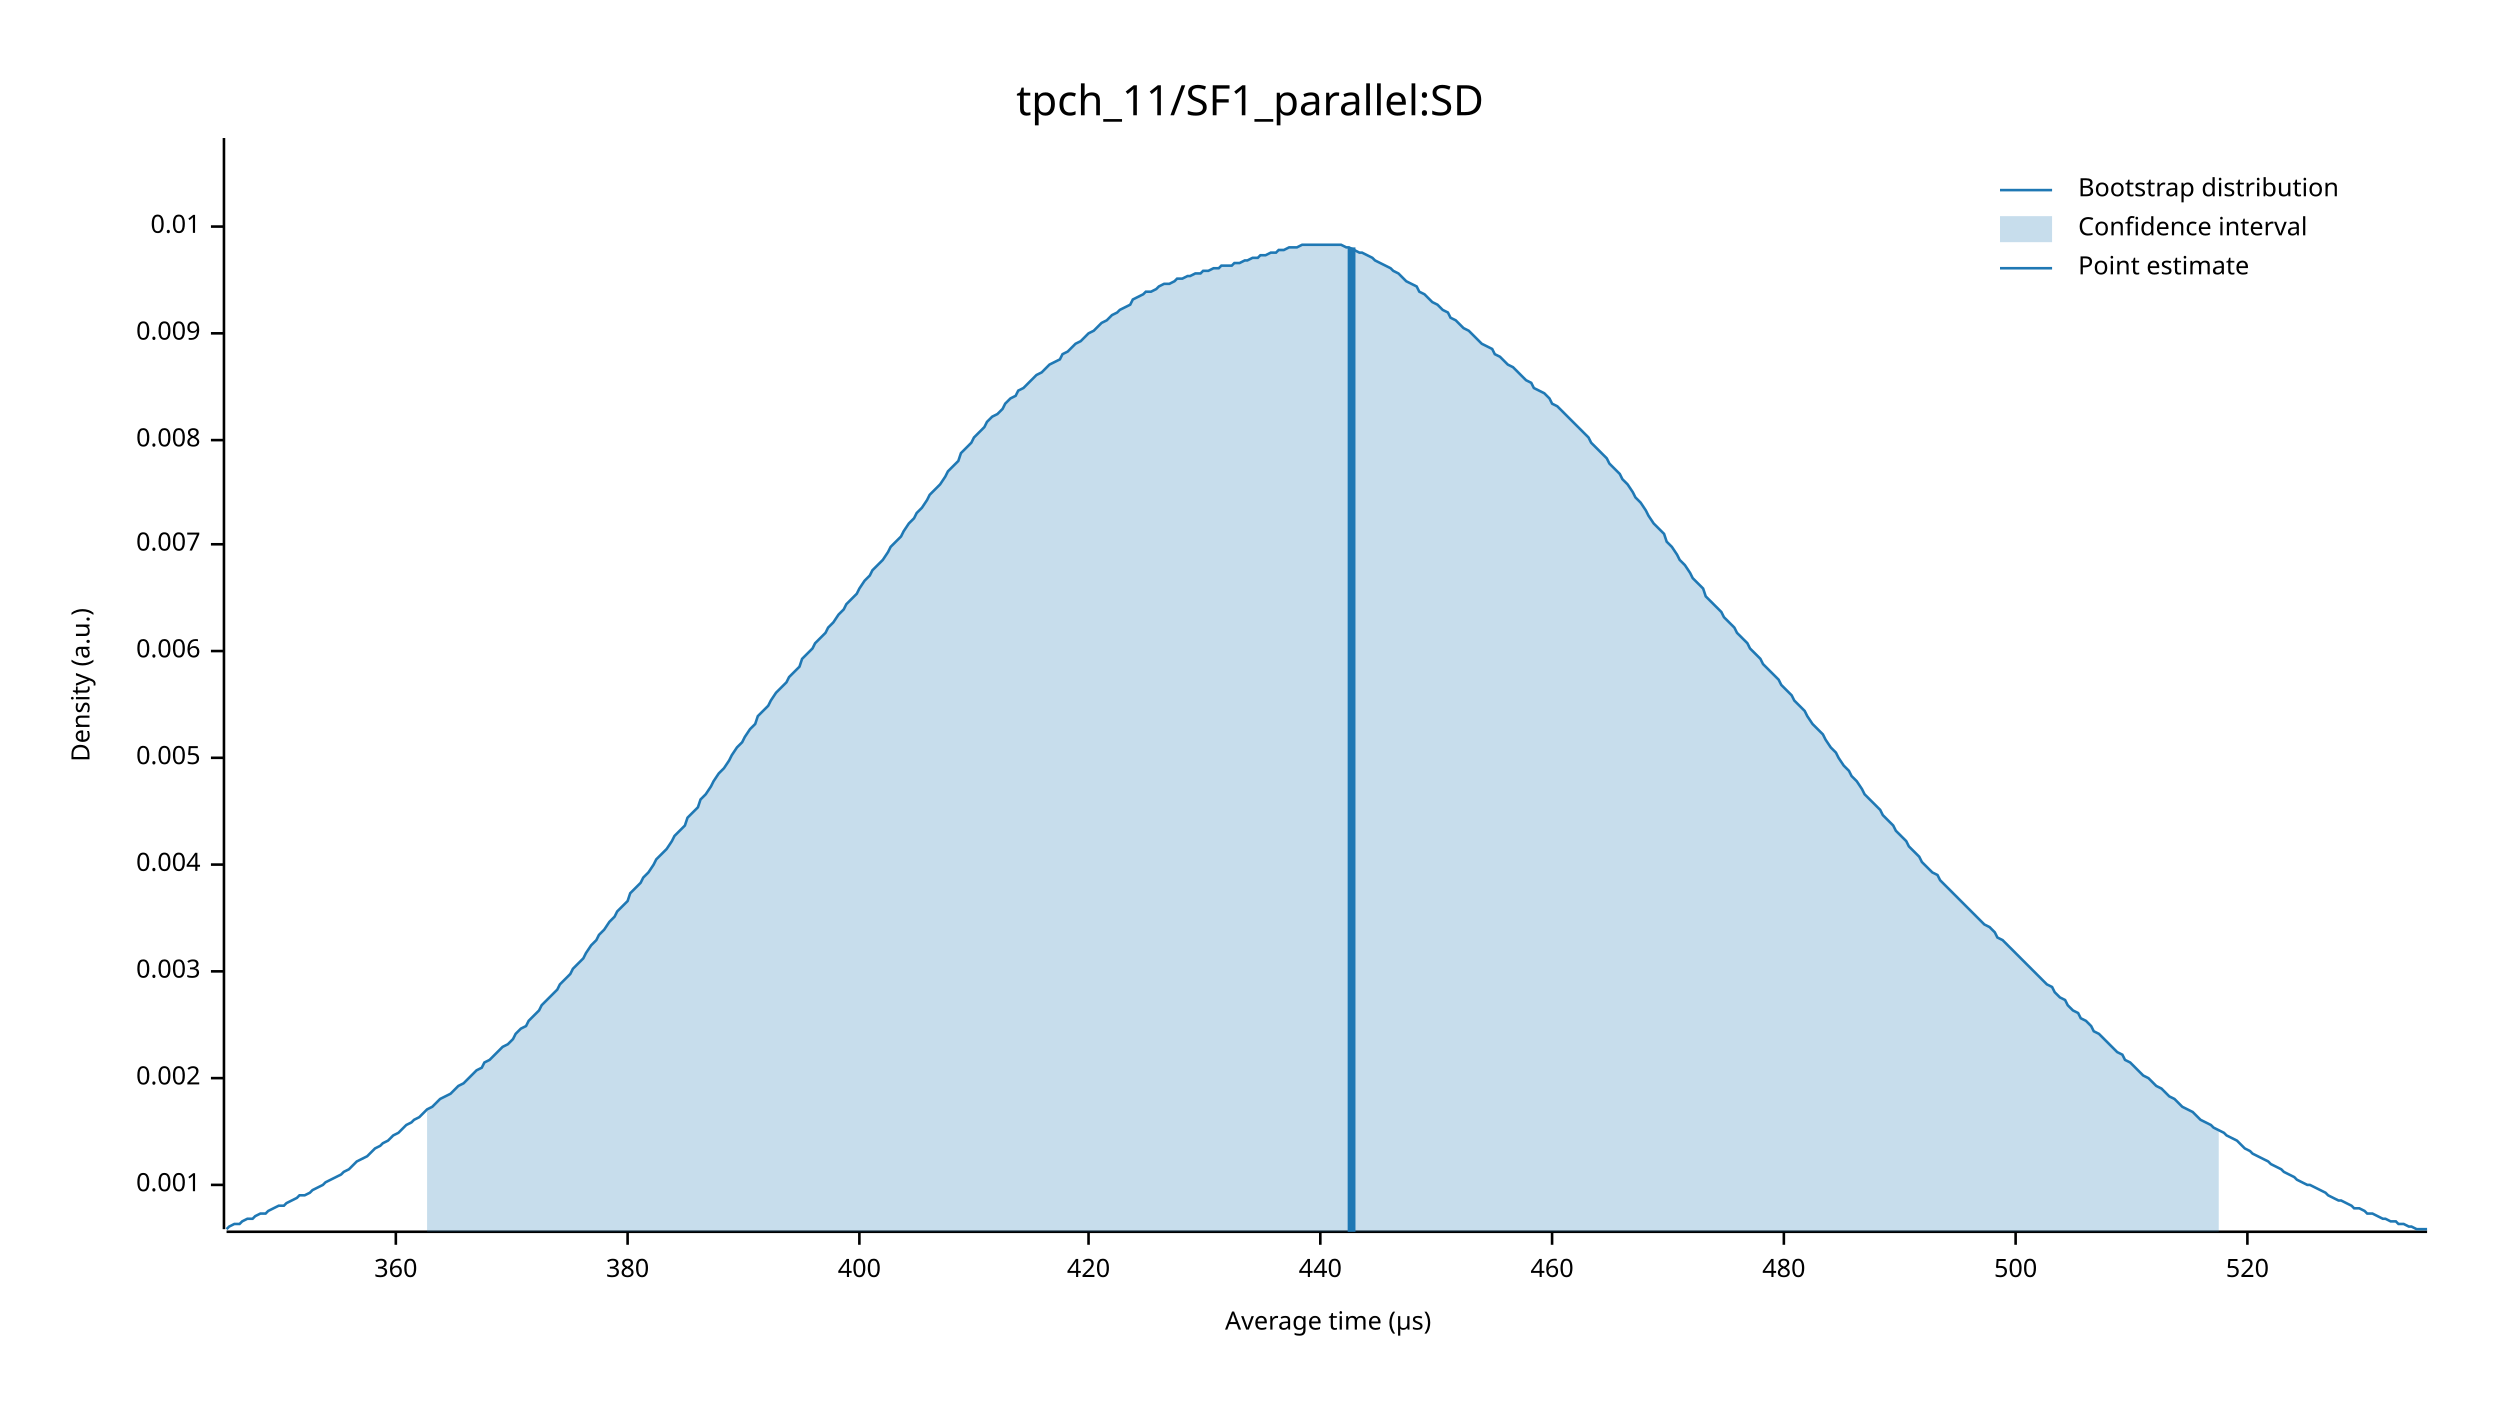
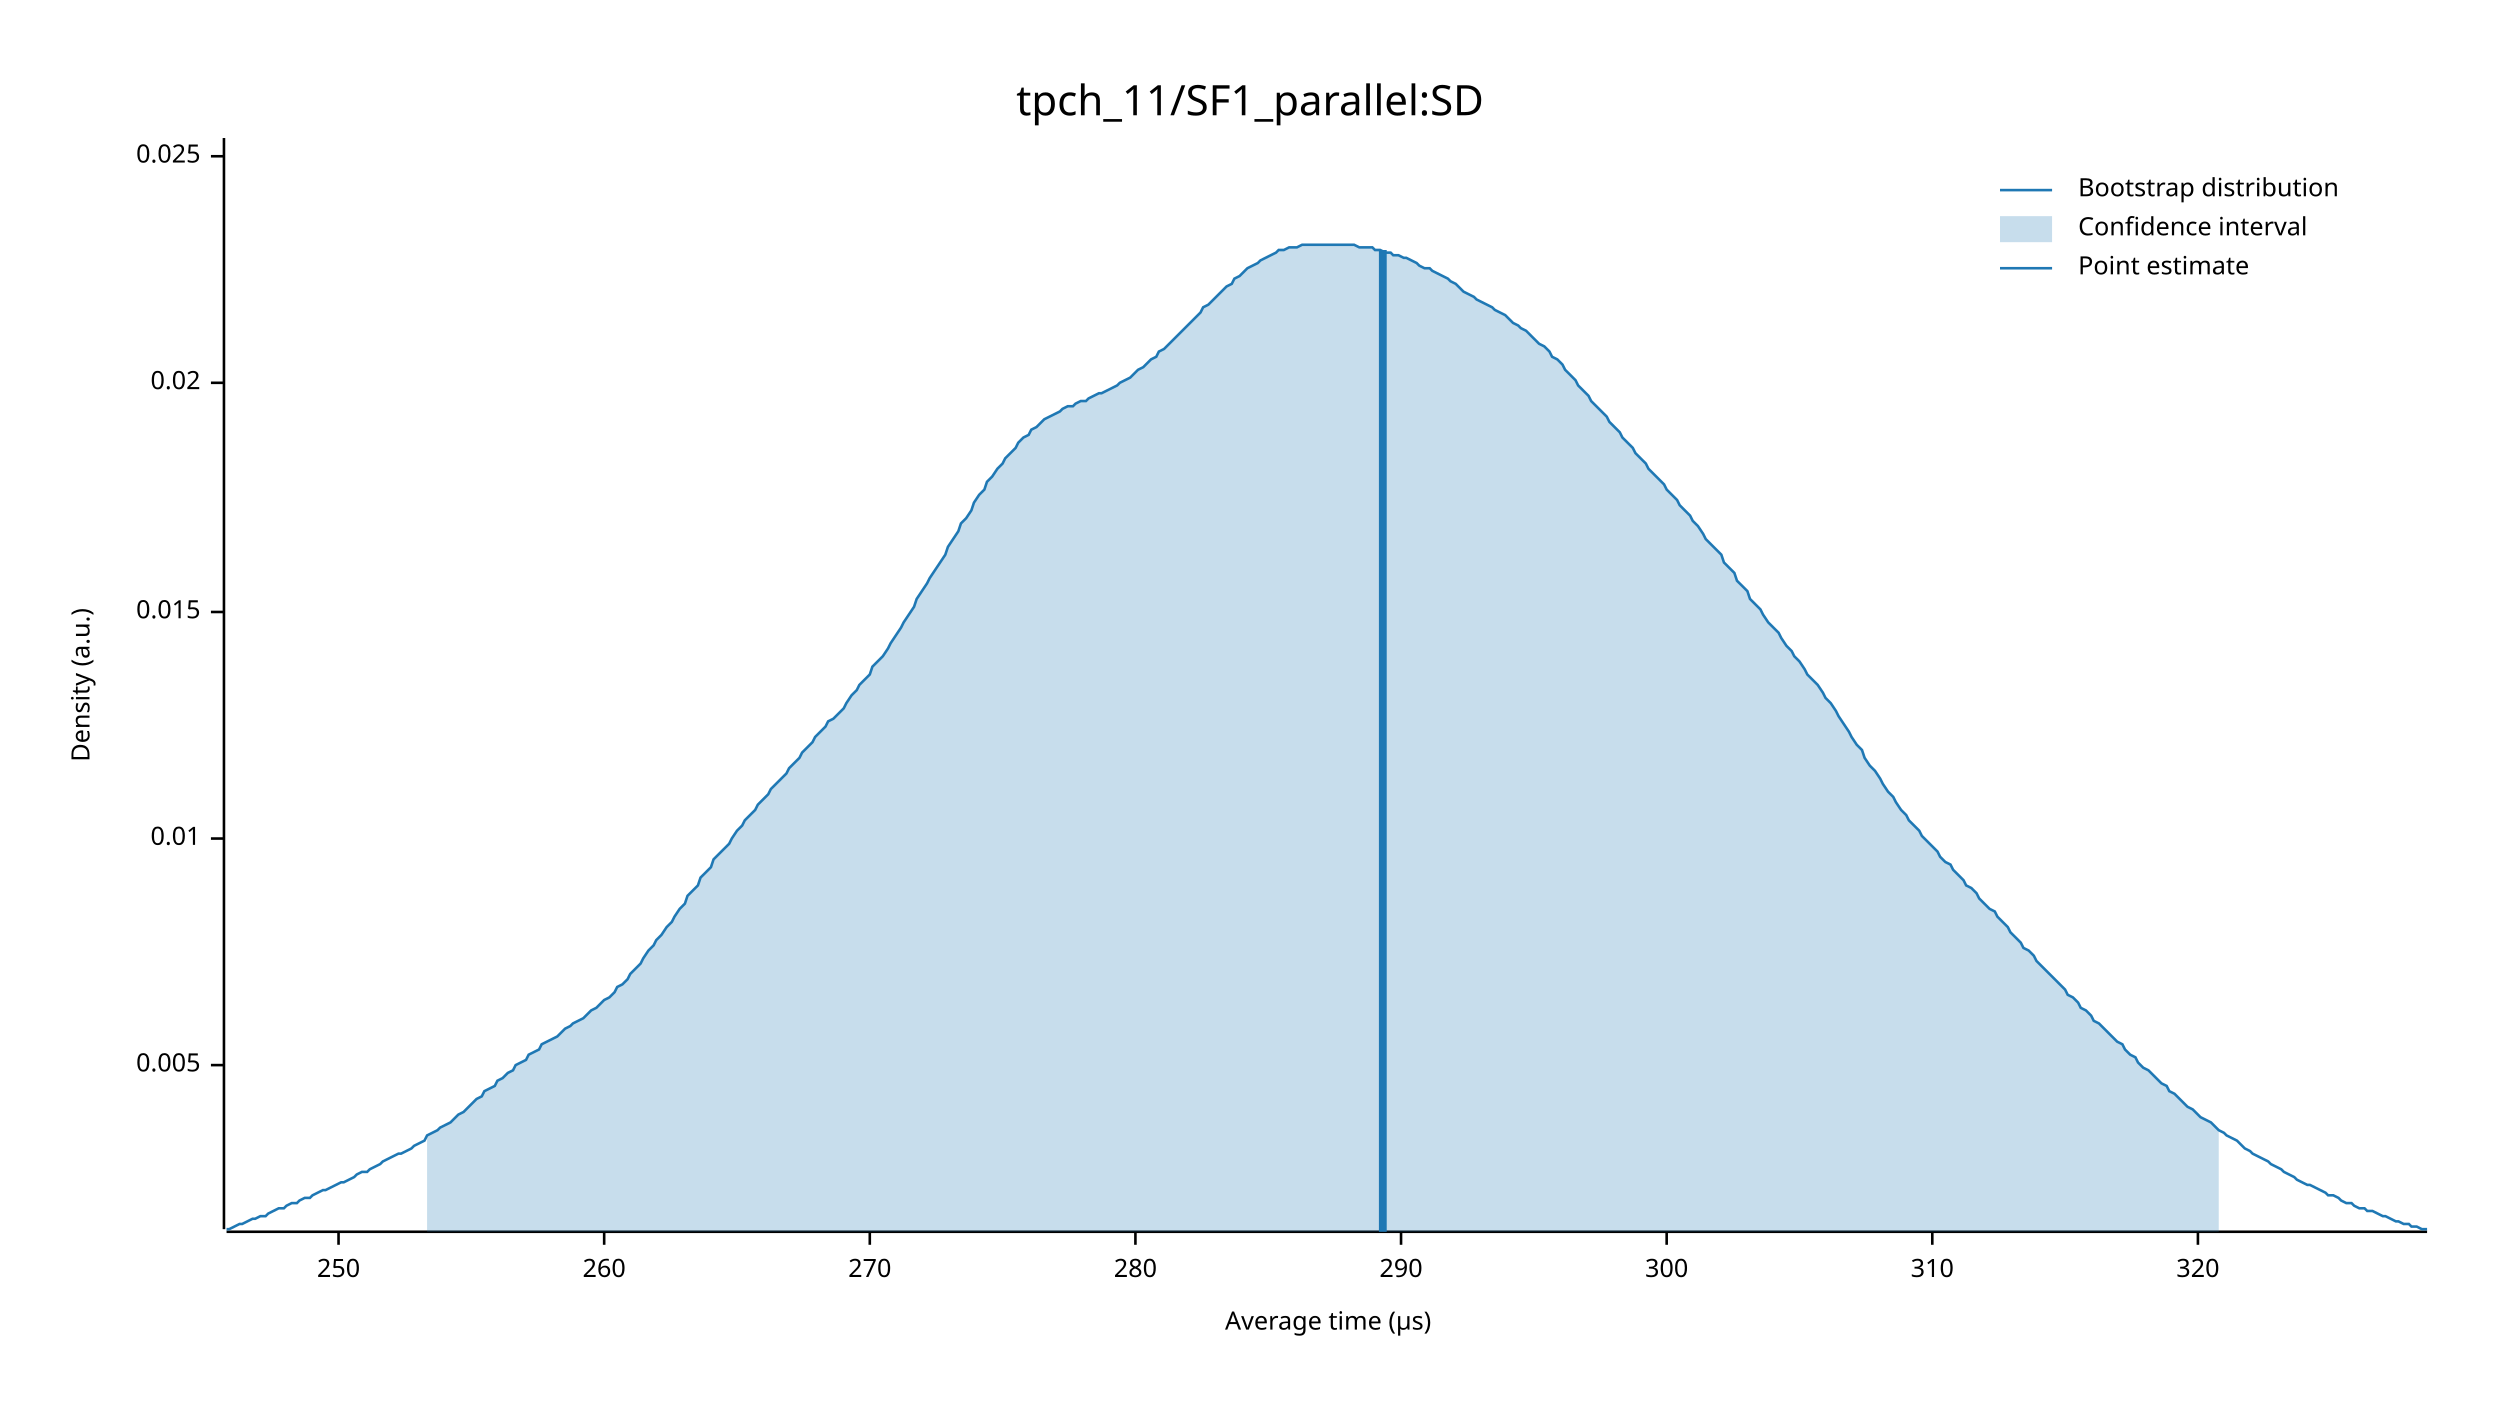
<svg xmlns="http://www.w3.org/2000/svg" width="960" height="540" viewBox="0 0 960 540">
  <text x="480" y="32" dy="0.76em" text-anchor="middle" font-family="sans-serif" font-size="16.129" opacity="1" fill="#000000">
tpch_11/SF1_parallel:SD
</text>
  <text x="27" y="263" dy="0.76em" text-anchor="middle" font-family="sans-serif" font-size="9.677" opacity="1" fill="#000000" transform="rotate(270, 27, 263)">
Density (a.u.)
</text>
  <text x="510" y="513" dy="-0.5ex" text-anchor="middle" font-family="sans-serif" font-size="9.677" opacity="1" fill="#000000">
Average time (µs)
</text>
  <polyline fill="none" opacity="1" stroke="#000000" stroke-width="1" points="86,53 86,472 " />
-   <text x="77" y="455" dy="0.5ex" text-anchor="end" font-family="sans-serif" font-size="9.677" opacity="1" fill="#000000">
- 0.001
- </text>
-   <polyline fill="none" opacity="1" stroke="#000000" stroke-width="1" points="81,455 86,455 " />
-   <text x="77" y="414" dy="0.5ex" text-anchor="end" font-family="sans-serif" font-size="9.677" opacity="1" fill="#000000">
- 0.002
- </text>
-   <polyline fill="none" opacity="1" stroke="#000000" stroke-width="1" points="81,414 86,414 " />
-   <text x="77" y="373" dy="0.5ex" text-anchor="end" font-family="sans-serif" font-size="9.677" opacity="1" fill="#000000">
- 0.003
- </text>
-   <polyline fill="none" opacity="1" stroke="#000000" stroke-width="1" points="81,373 86,373 " />
-   <text x="77" y="332" dy="0.5ex" text-anchor="end" font-family="sans-serif" font-size="9.677" opacity="1" fill="#000000">
- 0.004
- </text>
-   <polyline fill="none" opacity="1" stroke="#000000" stroke-width="1" points="81,332 86,332 " />
-   <text x="77" y="291" dy="0.5ex" text-anchor="end" font-family="sans-serif" font-size="9.677" opacity="1" fill="#000000">
+   <text x="77" y="409" dy="0.5ex" text-anchor="end" font-family="sans-serif" font-size="9.677" opacity="1" fill="#000000">
0.005
</text>
-   <polyline fill="none" opacity="1" stroke="#000000" stroke-width="1" points="81,291 86,291 " />
-   <text x="77" y="250" dy="0.5ex" text-anchor="end" font-family="sans-serif" font-size="9.677" opacity="1" fill="#000000">
- 0.006
- </text>
-   <polyline fill="none" opacity="1" stroke="#000000" stroke-width="1" points="81,250 86,250 " />
-   <text x="77" y="209" dy="0.5ex" text-anchor="end" font-family="sans-serif" font-size="9.677" opacity="1" fill="#000000">
- 0.007
- </text>
-   <polyline fill="none" opacity="1" stroke="#000000" stroke-width="1" points="81,209 86,209 " />
-   <text x="77" y="169" dy="0.5ex" text-anchor="end" font-family="sans-serif" font-size="9.677" opacity="1" fill="#000000">
- 0.008
- </text>
-   <polyline fill="none" opacity="1" stroke="#000000" stroke-width="1" points="81,169 86,169 " />
-   <text x="77" y="128" dy="0.5ex" text-anchor="end" font-family="sans-serif" font-size="9.677" opacity="1" fill="#000000">
- 0.009
- </text>
-   <polyline fill="none" opacity="1" stroke="#000000" stroke-width="1" points="81,128 86,128 " />
-   <text x="77" y="87" dy="0.5ex" text-anchor="end" font-family="sans-serif" font-size="9.677" opacity="1" fill="#000000">
+   <polyline fill="none" opacity="1" stroke="#000000" stroke-width="1" points="81,409 86,409 " />
+   <text x="77" y="322" dy="0.5ex" text-anchor="end" font-family="sans-serif" font-size="9.677" opacity="1" fill="#000000">
0.01
</text>
-   <polyline fill="none" opacity="1" stroke="#000000" stroke-width="1" points="81,87 86,87 " />
+   <polyline fill="none" opacity="1" stroke="#000000" stroke-width="1" points="81,322 86,322 " />
+   <text x="77" y="235" dy="0.5ex" text-anchor="end" font-family="sans-serif" font-size="9.677" opacity="1" fill="#000000">
+ 0.015
+ </text>
+   <polyline fill="none" opacity="1" stroke="#000000" stroke-width="1" points="81,235 86,235 " />
+   <text x="77" y="147" dy="0.5ex" text-anchor="end" font-family="sans-serif" font-size="9.677" opacity="1" fill="#000000">
+ 0.02
+ </text>
+   <polyline fill="none" opacity="1" stroke="#000000" stroke-width="1" points="81,147 86,147 " />
+   <text x="77" y="60" dy="0.5ex" text-anchor="end" font-family="sans-serif" font-size="9.677" opacity="1" fill="#000000">
+ 0.025
+ </text>
+   <polyline fill="none" opacity="1" stroke="#000000" stroke-width="1" points="81,60 86,60 " />
  <polyline fill="none" opacity="1" stroke="#000000" stroke-width="1" points="87,473 932,473 " />
-   <text x="152" y="483" dy="0.76em" text-anchor="middle" font-family="sans-serif" font-size="9.677" opacity="1" fill="#000000">
- 360
+   <text x="130" y="483" dy="0.76em" text-anchor="middle" font-family="sans-serif" font-size="9.677" opacity="1" fill="#000000">
+ 250
</text>
-   <polyline fill="none" opacity="1" stroke="#000000" stroke-width="1" points="152,473 152,478 " />
-   <text x="241" y="483" dy="0.76em" text-anchor="middle" font-family="sans-serif" font-size="9.677" opacity="1" fill="#000000">
- 380
+   <polyline fill="none" opacity="1" stroke="#000000" stroke-width="1" points="130,473 130,478 " />
+   <text x="232" y="483" dy="0.76em" text-anchor="middle" font-family="sans-serif" font-size="9.677" opacity="1" fill="#000000">
+ 260
</text>
-   <polyline fill="none" opacity="1" stroke="#000000" stroke-width="1" points="241,473 241,478 " />
-   <text x="330" y="483" dy="0.76em" text-anchor="middle" font-family="sans-serif" font-size="9.677" opacity="1" fill="#000000">
- 400
+   <polyline fill="none" opacity="1" stroke="#000000" stroke-width="1" points="232,473 232,478 " />
+   <text x="334" y="483" dy="0.76em" text-anchor="middle" font-family="sans-serif" font-size="9.677" opacity="1" fill="#000000">
+ 270
</text>
-   <polyline fill="none" opacity="1" stroke="#000000" stroke-width="1" points="330,473 330,478 " />
-   <text x="418" y="483" dy="0.76em" text-anchor="middle" font-family="sans-serif" font-size="9.677" opacity="1" fill="#000000">
- 420
+   <polyline fill="none" opacity="1" stroke="#000000" stroke-width="1" points="334,473 334,478 " />
+   <text x="436" y="483" dy="0.76em" text-anchor="middle" font-family="sans-serif" font-size="9.677" opacity="1" fill="#000000">
+ 280
</text>
-   <polyline fill="none" opacity="1" stroke="#000000" stroke-width="1" points="418,473 418,478 " />
-   <text x="507" y="483" dy="0.76em" text-anchor="middle" font-family="sans-serif" font-size="9.677" opacity="1" fill="#000000">
- 440
+   <polyline fill="none" opacity="1" stroke="#000000" stroke-width="1" points="436,473 436,478 " />
+   <text x="538" y="483" dy="0.76em" text-anchor="middle" font-family="sans-serif" font-size="9.677" opacity="1" fill="#000000">
+ 290
</text>
-   <polyline fill="none" opacity="1" stroke="#000000" stroke-width="1" points="507,473 507,478 " />
-   <text x="596" y="483" dy="0.76em" text-anchor="middle" font-family="sans-serif" font-size="9.677" opacity="1" fill="#000000">
- 460
+   <polyline fill="none" opacity="1" stroke="#000000" stroke-width="1" points="538,473 538,478 " />
+   <text x="640" y="483" dy="0.76em" text-anchor="middle" font-family="sans-serif" font-size="9.677" opacity="1" fill="#000000">
+ 300
</text>
-   <polyline fill="none" opacity="1" stroke="#000000" stroke-width="1" points="596,473 596,478 " />
-   <text x="685" y="483" dy="0.76em" text-anchor="middle" font-family="sans-serif" font-size="9.677" opacity="1" fill="#000000">
- 480
+   <polyline fill="none" opacity="1" stroke="#000000" stroke-width="1" points="640,473 640,478 " />
+   <text x="742" y="483" dy="0.76em" text-anchor="middle" font-family="sans-serif" font-size="9.677" opacity="1" fill="#000000">
+ 310
</text>
-   <polyline fill="none" opacity="1" stroke="#000000" stroke-width="1" points="685,473 685,478 " />
-   <text x="774" y="483" dy="0.76em" text-anchor="middle" font-family="sans-serif" font-size="9.677" opacity="1" fill="#000000">
- 500
+   <polyline fill="none" opacity="1" stroke="#000000" stroke-width="1" points="742,473 742,478 " />
+   <text x="844" y="483" dy="0.76em" text-anchor="middle" font-family="sans-serif" font-size="9.677" opacity="1" fill="#000000">
+ 320
</text>
-   <polyline fill="none" opacity="1" stroke="#000000" stroke-width="1" points="774,473 774,478 " />
-   <text x="863" y="483" dy="0.76em" text-anchor="middle" font-family="sans-serif" font-size="9.677" opacity="1" fill="#000000">
- 520
- </text>
-   <polyline fill="none" opacity="1" stroke="#000000" stroke-width="1" points="863,473 863,478 " />
-   <polyline fill="none" opacity="1" stroke="#1F78B4" stroke-width="1" points="87,472 88,471 90,470 92,470 93,469 95,468 97,468 98,467 100,466 102,466 103,465 105,464 107,463 109,463 110,462 112,461 114,460 115,459 117,459 119,458 120,457 122,456 124,455 125,454 127,453 129,452 131,451 132,450 134,449 136,447 137,446 139,445 141,444 142,443 144,441 146,440 147,439 149,438 151,436 153,435 154,434 156,432 158,431 159,430 161,429 163,427 164,426 166,425 168,423 169,422 171,421 173,420 175,418 176,417 178,416 180,414 181,413 183,411 185,410 186,408 188,407 190,405 191,404 193,402 195,401 197,399 198,397 200,395 202,394 203,392 205,390 207,388 208,386 210,384 212,382 214,380 215,378 217,376 219,374 220,372 222,370 224,368 225,366 227,363 229,361 230,359 232,357 234,354 236,352 237,350 239,348 241,346 242,343 244,341 246,339 247,337 249,335 251,332 252,330 254,328 256,326 258,323 259,321 261,319 263,317 264,314 266,312 268,310 269,307 271,305 273,302 274,300 276,297 278,295 280,292 281,290 283,287 285,285 286,283 288,280 290,278 291,275 293,273 295,271 296,269 298,266 300,264 302,262 303,260 305,258 307,256 308,253 310,251 312,249 313,247 315,245 317,243 318,241 320,239 322,236 324,234 325,232 327,230 329,228 330,226 332,223 334,221 335,219 337,217 339,215 341,212 342,210 344,208 346,206 347,204 349,201 351,199 352,197 354,195 356,192 357,190 359,188 361,186 363,183 364,181 366,179 368,177 369,174 371,172 373,170 374,168 376,166 378,164 379,162 381,160 383,159 385,157 386,155 388,153 390,152 391,150 393,149 395,147 396,146 398,144 400,143 401,142 403,140 405,139 407,138 408,136 410,135 412,133 413,132 415,131 417,129 418,128 420,127 422,125 423,124 425,123 427,121 429,120 430,119 432,118 434,117 435,115 437,114 439,113 440,112 442,112 444,111 445,110 447,109 449,109 451,108 452,107 454,107 456,106 457,106 459,105 461,105 462,104 464,104 466,103 468,103 469,102 471,102 473,102 474,101 476,101 478,100 479,100 481,99 483,99 484,98 486,98 488,97 490,97 491,96 493,96 495,95 496,95 498,95 500,94 501,94 503,94 505,94 506,94 508,94 510,94 512,94 513,94 515,94 517,95 518,95 520,96 522,97 523,97 525,98 527,99 528,100 530,101 532,102 534,103 535,104 537,105 539,107 540,108 542,109 544,110 545,112 547,113 549,115 550,116 552,117 554,119 556,120 557,122 559,123 561,125 562,126 564,127 566,129 567,130 569,132 571,133 573,134 574,136 576,137 578,139 579,140 581,141 583,143 584,144 586,146 588,147 589,149 591,150 593,151 595,153 596,155 598,156 600,158 601,159 603,161 605,163 606,164 608,166 610,168 611,170 613,172 615,174 617,176 618,178 620,180 622,182 623,184 625,186 627,189 628,191 630,193 632,196 633,198 635,201 637,203 639,205 640,208 642,210 644,213 645,215 647,217 649,220 650,222 652,224 654,226 655,229 657,231 659,233 661,235 662,237 664,239 666,241 667,243 669,245 671,247 672,249 674,251 676,253 677,255 679,257 681,259 683,261 684,263 686,265 688,267 689,269 691,271 693,273 694,275 696,278 698,280 700,282 701,284 703,287 705,289 706,291 708,294 710,296 711,298 713,300 715,303 716,305 718,307 720,309 722,311 723,313 725,315 727,317 728,319 730,321 732,323 733,325 735,327 737,329 738,331 740,333 742,335 744,336 745,338 747,340 749,342 750,343 752,345 754,347 755,348 757,350 759,352 760,353 762,355 764,356 766,358 767,360 769,361 771,363 772,364 774,366 776,368 777,369 779,371 781,373 782,374 784,376 786,378 788,379 789,381 791,383 793,384 794,386 796,388 798,389 799,391 801,392 803,394 804,396 806,397 808,399 810,401 811,402 813,404 815,405 816,407 818,408 820,410 821,411 823,413 825,414 827,416 828,417 830,418 832,420 833,421 835,422 837,424 838,425 840,426 842,427 843,428 845,430 847,431 849,432 850,433 852,434 854,435 855,436 857,437 859,438 860,439 862,441 864,442 865,443 867,444 869,445 871,446 872,447 874,448 876,449 877,450 879,451 881,452 882,453 884,454 886,455 887,455 889,456 891,457 893,458 894,459 896,460 898,461 899,461 901,462 903,463 904,464 906,464 908,465 909,466 911,466 913,467 915,468 916,468 918,469 920,469 921,470 923,470 925,471 926,471 928,472 930,472 932,472 " />
-   <polygon opacity="0.25" fill="#1F78B4" points="164,426 166,425 168,423 169,422 171,421 173,420 175,418 176,417 178,416 180,414 181,413 183,411 185,410 186,408 188,407 190,405 191,404 193,402 195,401 197,399 198,397 200,395 202,394 203,392 205,390 207,388 208,386 210,384 212,382 214,380 215,378 217,376 219,374 220,372 222,370 224,368 225,366 227,363 229,361 230,359 232,357 234,354 236,352 237,350 239,348 241,346 242,343 244,341 246,339 247,337 249,335 251,332 252,330 254,328 256,326 258,323 259,321 261,319 263,317 264,314 266,312 268,310 269,307 271,305 273,302 274,300 276,297 278,295 280,292 281,290 283,287 285,285 286,283 288,280 290,278 291,275 293,273 295,271 296,269 298,266 300,264 302,262 303,260 305,258 307,256 308,253 310,251 312,249 313,247 315,245 317,243 318,241 320,239 322,236 324,234 325,232 327,230 329,228 330,226 332,223 334,221 335,219 337,217 339,215 341,212 342,210 344,208 346,206 347,204 349,201 351,199 352,197 354,195 356,192 357,190 359,188 361,186 363,183 364,181 366,179 368,177 369,174 371,172 373,170 374,168 376,166 378,164 379,162 381,160 383,159 385,157 386,155 388,153 390,152 391,150 393,149 395,147 396,146 398,144 400,143 401,142 403,140 405,139 407,138 408,136 410,135 412,133 413,132 415,131 417,129 418,128 420,127 422,125 423,124 425,123 427,121 429,120 430,119 432,118 434,117 435,115 437,114 439,113 440,112 442,112 444,111 445,110 447,109 449,109 451,108 452,107 454,107 456,106 457,106 459,105 461,105 462,104 464,104 466,103 468,103 469,102 471,102 473,102 474,101 476,101 478,100 479,100 481,99 483,99 484,98 486,98 488,97 490,97 491,96 493,96 495,95 496,95 498,95 500,94 501,94 503,94 505,94 506,94 508,94 510,94 512,94 513,94 515,94 517,95 518,95 520,96 522,97 523,97 525,98 527,99 528,100 530,101 532,102 534,103 535,104 537,105 539,107 540,108 542,109 544,110 545,112 547,113 549,115 550,116 552,117 554,119 556,120 557,122 559,123 561,125 562,126 564,127 566,129 567,130 569,132 571,133 573,134 574,136 576,137 578,139 579,140 581,141 583,143 584,144 586,146 588,147 589,149 591,150 593,151 595,153 596,155 598,156 600,158 601,159 603,161 605,163 606,164 608,166 610,168 611,170 613,172 615,174 617,176 618,178 620,180 622,182 623,184 625,186 627,189 628,191 630,193 632,196 633,198 635,201 637,203 639,205 640,208 642,210 644,213 645,215 647,217 649,220 650,222 652,224 654,226 655,229 657,231 659,233 661,235 662,237 664,239 666,241 667,243 669,245 671,247 672,249 674,251 676,253 677,255 679,257 681,259 683,261 684,263 686,265 688,267 689,269 691,271 693,273 694,275 696,278 698,280 700,282 701,284 703,287 705,289 706,291 708,294 710,296 711,298 713,300 715,303 716,305 718,307 720,309 722,311 723,313 725,315 727,317 728,319 730,321 732,323 733,325 735,327 737,329 738,331 740,333 742,335 744,336 745,338 747,340 749,342 750,343 752,345 754,347 755,348 757,350 759,352 760,353 762,355 764,356 766,358 767,360 769,361 771,363 772,364 774,366 776,368 777,369 779,371 781,373 782,374 784,376 786,378 788,379 789,381 791,383 793,384 794,386 796,388 798,389 799,391 801,392 803,394 804,396 806,397 808,399 810,401 811,402 813,404 815,405 816,407 818,408 820,410 821,411 823,413 825,414 827,416 828,417 830,418 832,420 833,421 835,422 837,424 838,425 840,426 842,427 843,428 845,430 847,431 849,432 850,433 852,434 852,473 164,473 " />
-   <polyline fill="none" opacity="1" stroke="#1F78B4" stroke-width="3" points="519,473 519,95 " />
+   <polyline fill="none" opacity="1" stroke="#000000" stroke-width="1" points="844,473 844,478 " />
+   <polyline fill="none" opacity="1" stroke="#1F78B4" stroke-width="1" points="87,472 88,472 90,471 92,470 93,470 95,469 97,468 98,468 100,467 102,467 103,466 105,465 107,464 109,464 110,463 112,462 114,462 115,461 117,460 119,460 120,459 122,458 124,457 125,457 127,456 129,455 131,454 132,454 134,453 136,452 137,451 139,450 141,450 142,449 144,448 146,447 147,446 149,445 151,444 153,443 154,443 156,442 158,441 159,440 161,439 163,438 164,436 166,435 168,434 169,433 171,432 173,431 175,429 176,428 178,427 180,425 181,424 183,422 185,421 186,419 188,418 190,417 191,415 193,414 195,412 197,411 198,409 200,408 202,407 203,405 205,404 207,403 208,401 210,400 212,399 214,398 215,397 217,395 219,394 220,393 222,392 224,391 225,390 227,388 229,387 230,386 232,384 234,383 236,381 237,379 239,378 241,376 242,374 244,372 246,370 247,368 249,365 251,363 252,361 254,359 256,356 258,354 259,352 261,349 263,347 264,344 266,342 268,340 269,337 271,335 273,333 274,330 276,328 278,326 280,324 281,322 283,319 285,317 286,315 288,313 290,311 291,309 293,307 295,305 296,303 298,301 300,299 302,297 303,295 305,293 307,291 308,289 310,287 312,285 313,283 315,281 317,279 318,277 320,276 322,274 324,272 325,270 327,267 329,265 330,263 332,261 334,259 335,256 337,254 339,252 341,249 342,247 344,244 346,241 347,239 349,236 351,233 352,230 354,227 356,224 357,222 359,219 361,216 363,213 364,210 366,207 368,204 369,201 371,199 373,196 374,193 376,190 378,188 379,185 381,183 383,180 385,178 386,176 388,174 390,172 391,170 393,168 395,167 396,165 398,164 400,162 401,161 403,160 405,159 407,158 408,157 410,156 412,156 413,155 415,154 417,154 418,153 420,152 422,151 423,151 425,150 427,149 429,148 430,147 432,146 434,145 435,144 437,142 439,141 440,140 442,138 444,137 445,135 447,134 449,132 451,130 452,129 454,127 456,125 457,124 459,122 461,120 462,118 464,117 466,115 468,113 469,112 471,110 473,109 474,107 476,106 478,104 479,103 481,102 483,101 484,100 486,99 488,98 490,97 491,96 493,96 495,95 496,95 498,95 500,94 501,94 503,94 505,94 506,94 508,94 510,94 512,94 513,94 515,94 517,94 518,94 520,94 522,95 523,95 525,95 527,95 528,96 530,96 532,97 534,97 535,98 537,98 539,99 540,99 542,100 544,101 545,102 547,103 549,103 550,104 552,105 554,106 556,107 557,108 559,109 561,111 562,112 564,113 566,114 567,115 569,116 571,117 573,118 574,119 576,120 578,121 579,122 581,124 583,125 584,126 586,127 588,129 589,130 591,132 593,133 595,135 596,137 598,138 600,140 601,142 603,144 605,146 606,148 608,150 610,152 611,154 613,156 615,158 617,160 618,162 620,164 622,166 623,168 625,170 627,172 628,174 630,176 632,178 633,180 635,182 637,184 639,186 640,188 642,190 644,192 645,194 647,196 649,198 650,200 652,202 654,205 655,207 657,209 659,211 661,213 662,216 664,218 666,220 667,223 669,225 671,227 672,230 674,232 676,234 677,236 679,239 681,241 683,243 684,245 686,248 688,250 689,252 691,254 693,257 694,259 696,261 698,263 700,266 701,268 703,270 705,273 706,275 708,278 710,281 711,283 713,286 715,288 716,291 718,294 720,296 722,299 723,301 725,304 727,306 728,308 730,311 732,313 733,315 735,317 737,319 738,321 740,323 742,325 744,327 745,329 747,331 749,332 750,334 752,336 754,338 755,340 757,341 759,343 760,345 762,347 764,349 766,350 767,352 769,354 771,356 772,358 774,360 776,362 777,364 779,365 781,367 782,369 784,371 786,373 788,375 789,376 791,378 793,380 794,382 796,383 798,385 799,387 801,388 803,390 804,392 806,393 808,395 810,397 811,398 813,400 815,401 816,403 818,405 820,406 821,408 823,410 825,411 827,413 828,414 830,416 832,417 833,419 835,420 837,422 838,423 840,425 842,426 843,427 845,429 847,430 849,431 850,432 852,434 854,435 855,436 857,437 859,438 860,439 862,441 864,442 865,443 867,444 869,445 871,446 872,447 874,448 876,449 877,450 879,451 881,452 882,453 884,454 886,455 887,455 889,456 891,457 893,458 894,459 896,459 898,460 899,461 901,462 903,462 904,463 906,464 908,464 909,465 911,465 913,466 915,467 916,467 918,468 920,469 921,469 923,470 925,470 926,471 928,471 930,472 932,472 " />
+   <polygon opacity="0.25" fill="#1F78B4" points="164,436 166,435 168,434 169,433 171,432 173,431 175,429 176,428 178,427 180,425 181,424 183,422 185,421 186,419 188,418 190,417 191,415 193,414 195,412 197,411 198,409 200,408 202,407 203,405 205,404 207,403 208,401 210,400 212,399 214,398 215,397 217,395 219,394 220,393 222,392 224,391 225,390 227,388 229,387 230,386 232,384 234,383 236,381 237,379 239,378 241,376 242,374 244,372 246,370 247,368 249,365 251,363 252,361 254,359 256,356 258,354 259,352 261,349 263,347 264,344 266,342 268,340 269,337 271,335 273,333 274,330 276,328 278,326 280,324 281,322 283,319 285,317 286,315 288,313 290,311 291,309 293,307 295,305 296,303 298,301 300,299 302,297 303,295 305,293 307,291 308,289 310,287 312,285 313,283 315,281 317,279 318,277 320,276 322,274 324,272 325,270 327,267 329,265 330,263 332,261 334,259 335,256 337,254 339,252 341,249 342,247 344,244 346,241 347,239 349,236 351,233 352,230 354,227 356,224 357,222 359,219 361,216 363,213 364,210 366,207 368,204 369,201 371,199 373,196 374,193 376,190 378,188 379,185 381,183 383,180 385,178 386,176 388,174 390,172 391,170 393,168 395,167 396,165 398,164 400,162 401,161 403,160 405,159 407,158 408,157 410,156 412,156 413,155 415,154 417,154 418,153 420,152 422,151 423,151 425,150 427,149 429,148 430,147 432,146 434,145 435,144 437,142 439,141 440,140 442,138 444,137 445,135 447,134 449,132 451,130 452,129 454,127 456,125 457,124 459,122 461,120 462,118 464,117 466,115 468,113 469,112 471,110 473,109 474,107 476,106 478,104 479,103 481,102 483,101 484,100 486,99 488,98 490,97 491,96 493,96 495,95 496,95 498,95 500,94 501,94 503,94 505,94 506,94 508,94 510,94 512,94 513,94 515,94 517,94 518,94 520,94 522,95 523,95 525,95 527,95 528,96 530,96 532,97 534,97 535,98 537,98 539,99 540,99 542,100 544,101 545,102 547,103 549,103 550,104 552,105 554,106 556,107 557,108 559,109 561,111 562,112 564,113 566,114 567,115 569,116 571,117 573,118 574,119 576,120 578,121 579,122 581,124 583,125 584,126 586,127 588,129 589,130 591,132 593,133 595,135 596,137 598,138 600,140 601,142 603,144 605,146 606,148 608,150 610,152 611,154 613,156 615,158 617,160 618,162 620,164 622,166 623,168 625,170 627,172 628,174 630,176 632,178 633,180 635,182 637,184 639,186 640,188 642,190 644,192 645,194 647,196 649,198 650,200 652,202 654,205 655,207 657,209 659,211 661,213 662,216 664,218 666,220 667,223 669,225 671,227 672,230 674,232 676,234 677,236 679,239 681,241 683,243 684,245 686,248 688,250 689,252 691,254 693,257 694,259 696,261 698,263 700,266 701,268 703,270 705,273 706,275 708,278 710,281 711,283 713,286 715,288 716,291 718,294 720,296 722,299 723,301 725,304 727,306 728,308 730,311 732,313 733,315 735,317 737,319 738,321 740,323 742,325 744,327 745,329 747,331 749,332 750,334 752,336 754,338 755,340 757,341 759,343 760,345 762,347 764,349 766,350 767,352 769,354 771,356 772,358 774,360 776,362 777,364 779,365 781,367 782,369 784,371 786,373 788,375 789,376 791,378 793,380 794,382 796,383 798,385 799,387 801,388 803,390 804,392 806,393 808,395 810,397 811,398 813,400 815,401 816,403 818,405 820,406 821,408 823,410 825,411 827,413 828,414 830,416 832,417 833,419 835,420 837,422 838,423 840,425 842,426 843,427 845,429 847,430 849,431 850,432 852,434 852,473 164,473 " />
+   <polyline fill="none" opacity="1" stroke="#1F78B4" stroke-width="3" points="531,473 531,96 " />
  <text x="798" y="68" dy="0.76em" text-anchor="start" font-family="sans-serif" font-size="9.677" opacity="1" fill="#000000">
Bootstrap distribution
</text>
  <text x="798" y="83" dy="0.76em" text-anchor="start" font-family="sans-serif" font-size="9.677" opacity="1" fill="#000000">
Confidence interval
</text>
  <text x="798" y="98" dy="0.76em" text-anchor="start" font-family="sans-serif" font-size="9.677" opacity="1" fill="#000000">
Point estimate
</text>
  <polyline fill="none" opacity="1" stroke="#1F78B4" stroke-width="1" points="768,73 788,73 " />
  <rect x="768" y="83" width="20" height="10" opacity="0.25" fill="#1F78B4" stroke="none" />
  <polyline fill="none" opacity="1" stroke="#1F78B4" stroke-width="1" points="768,103 788,103 " />
</svg>
